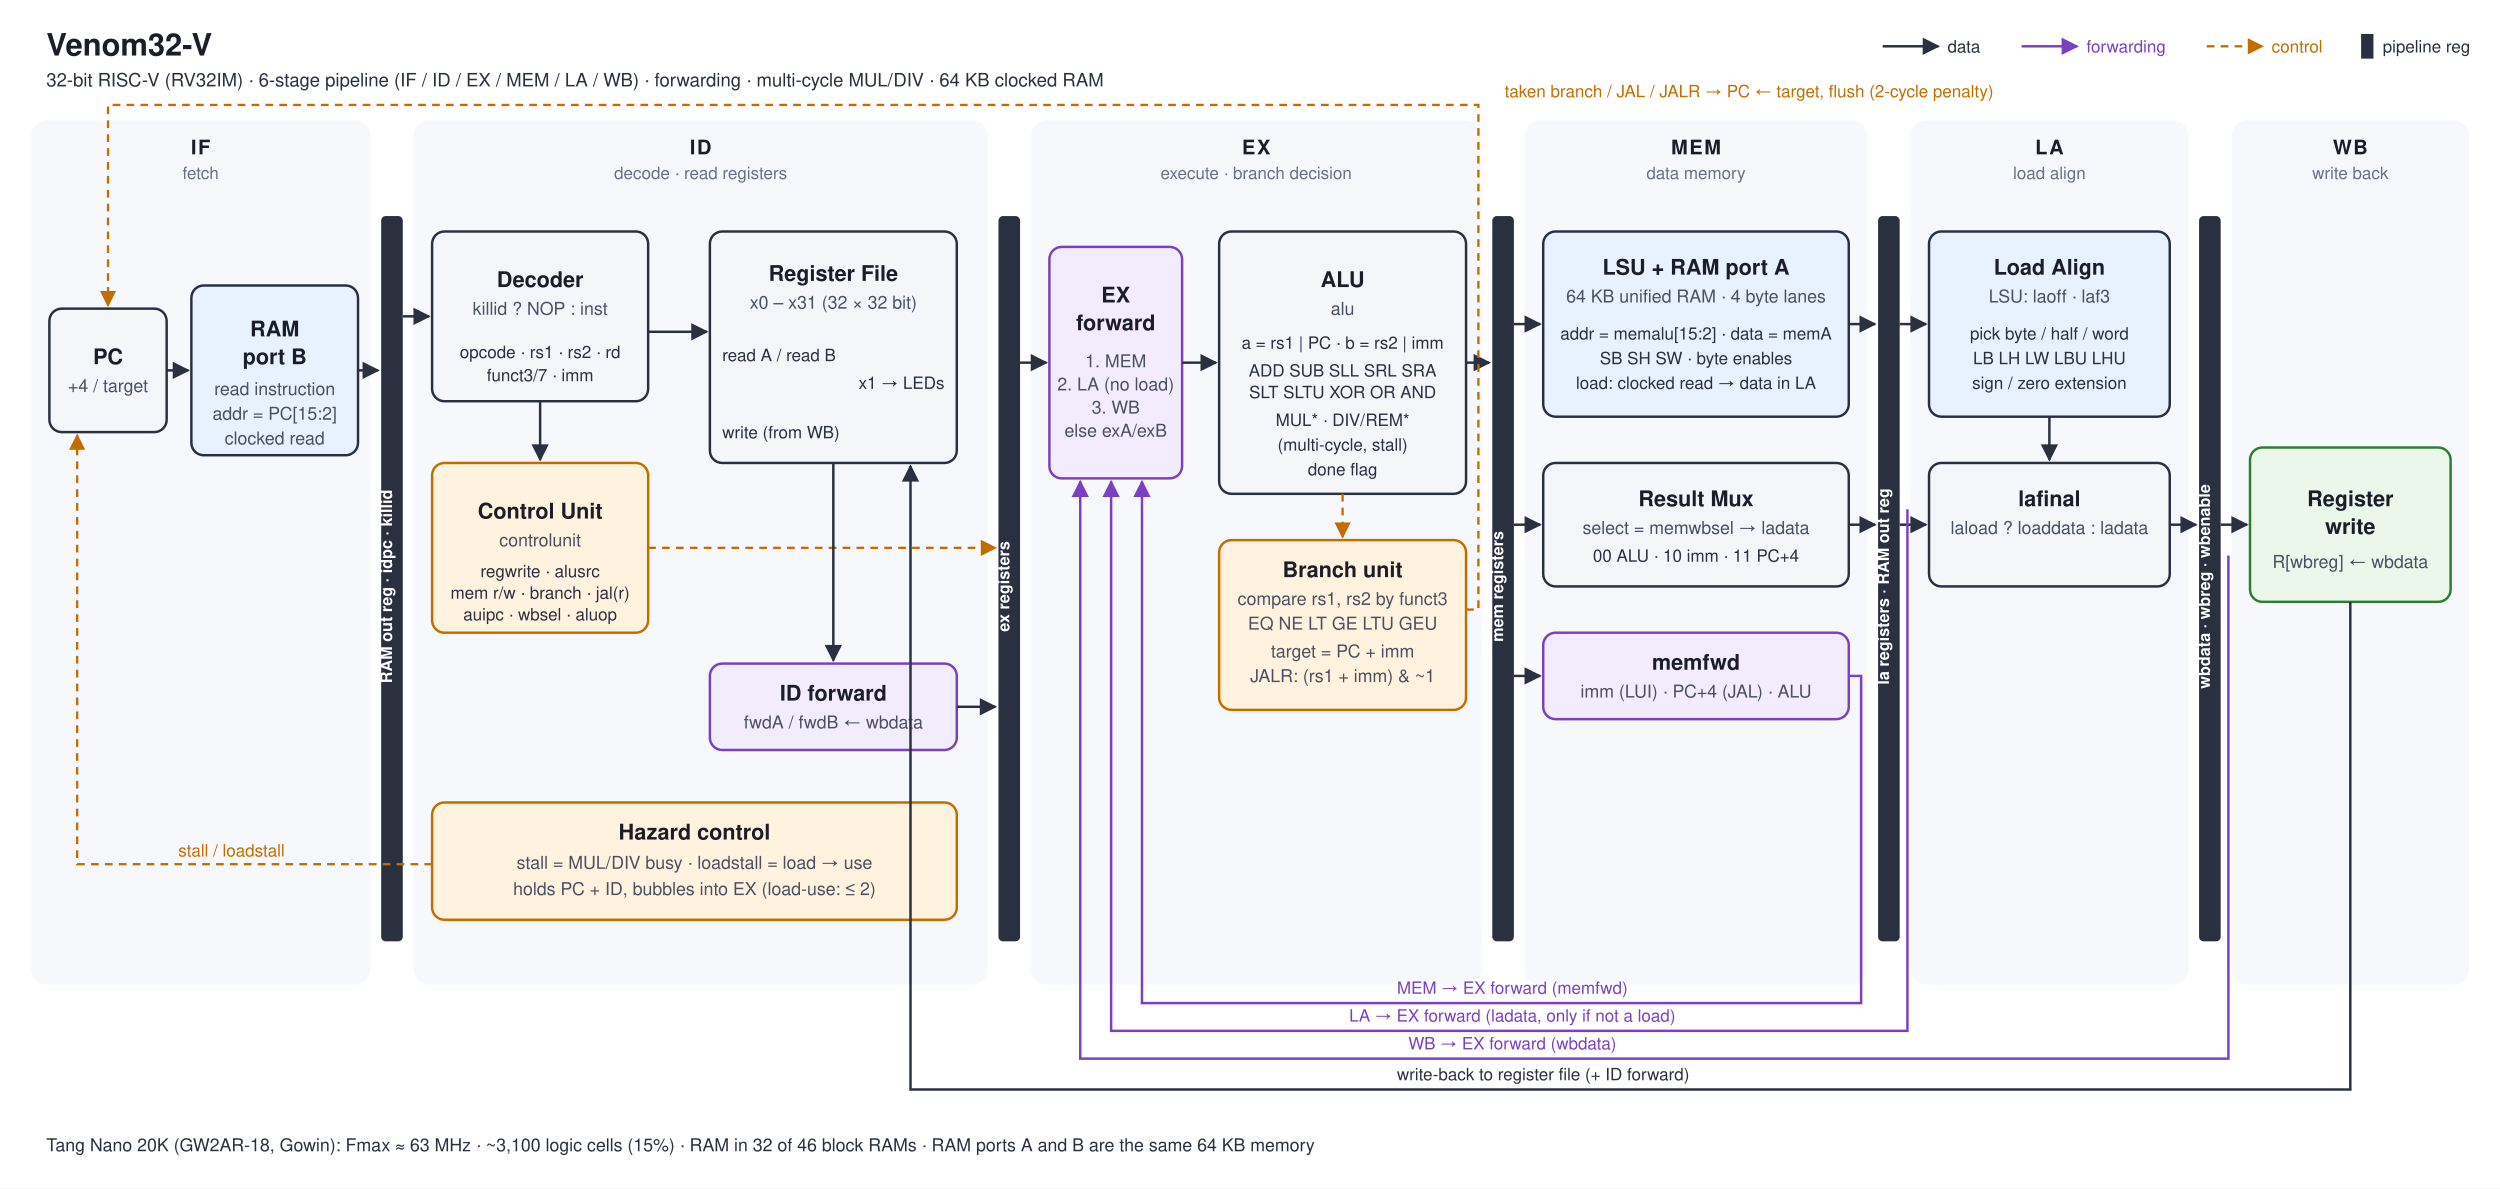
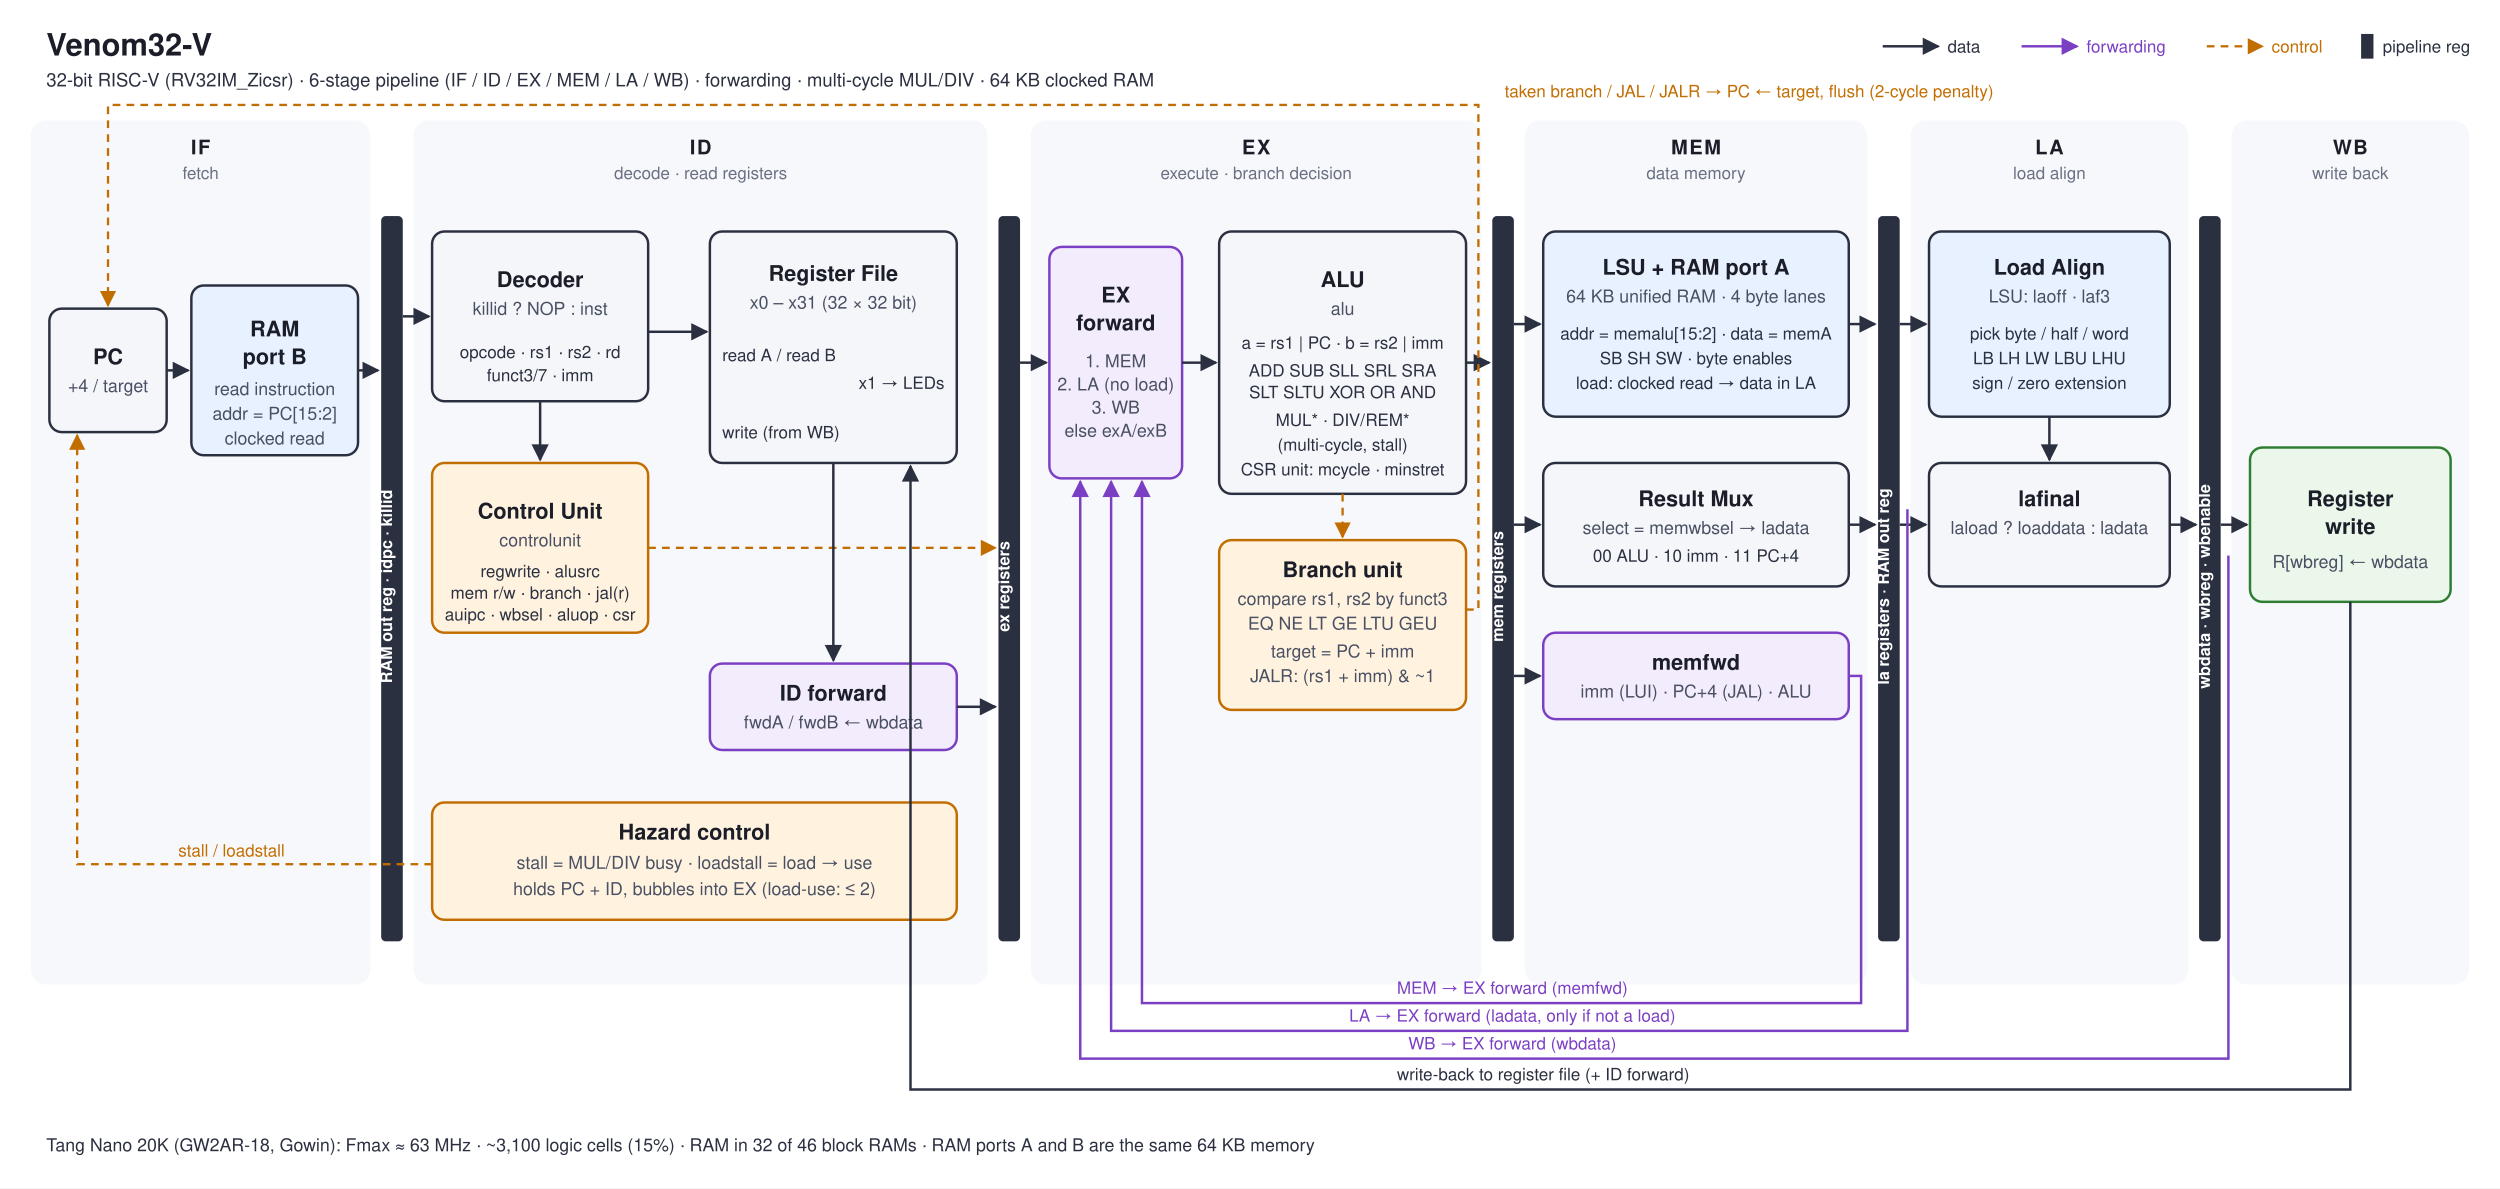
<svg xmlns="http://www.w3.org/2000/svg" viewBox="0 0 1620 770" width="1620" height="770" font-family="Segoe UI, Helvetica, Arial, sans-serif">
  <defs>
    <marker id="a" viewBox="0 0 10 10" refX="9" refY="5" markerWidth="7" markerHeight="7" orient="auto-start-reverse">
      <path d="M0,0 L10,5 L0,10 z" fill="#2b3040" />
    </marker>
    <marker id="c" viewBox="0 0 10 10" refX="9" refY="5" markerWidth="7" markerHeight="7" orient="auto-start-reverse">
      <path d="M0,0 L10,5 L0,10 z" fill="#c26d00" />
    </marker>
    <marker id="f" viewBox="0 0 10 10" refX="9" refY="5" markerWidth="7" markerHeight="7" orient="auto-start-reverse">
      <path d="M0,0 L10,5 L0,10 z" fill="#7b3fc4" />
    </marker>
    <style>
      .box{fill:#f4f6fa;stroke:#2b3040;stroke-width:1.6}
      .mem{fill:#e8f1ff;stroke:#2b3040;stroke-width:1.6}
      .ctl{fill:#fff3e0;stroke:#c26d00;stroke-width:1.6}
      .fwd{fill:#f3ecfc;stroke:#7b3fc4;stroke-width:1.6}
      .out{fill:#eaf7ea;stroke:#2e7d32;stroke-width:1.6}
      .preg{fill:#2b3040}
      .band{fill:#f7f8fb}
      .w{stroke:#2b3040;stroke-width:1.6;fill:none}
      .cw{stroke:#c26d00;stroke-width:1.5;fill:none;stroke-dasharray:5 4}
      .fw{stroke:#7b3fc4;stroke-width:1.6;fill:none}
      .t{fill:#1b1e28;font-size:14px;font-weight:600;text-anchor:middle}
      .s{fill:#4a5063;font-size:11.5px;text-anchor:middle}
      .l{fill:#2b3040;font-size:11px}
      .cl{fill:#c26d00;font-size:11px}
      .fl{fill:#7b3fc4;font-size:11px}
      .st{fill:#1b1e28;font-size:13px;font-weight:700;text-anchor:middle;letter-spacing:1px}
      .sts{fill:#6a7083;font-size:11px;text-anchor:middle}
      .pl{fill:#ffffff;font-size:10.5px;font-weight:600;text-anchor:middle}
    </style>
  </defs>
  <rect x="0" y="0" width="1620" height="770" fill="#ffffff" />
  <text x="30" y="36" style="font-size:20px;font-weight:700;fill:#1b1e28">Venom32-V</text>
-   <text x="30" y="56" class="l" style="font-size:12px">32-bit RISC-V (RV32IM) · 6-stage pipeline (IF / ID / EX / MEM / LA / WB) · forwarding · multi-cycle MUL/DIV · 64 KB clocked RAM</text>
+   <text x="30" y="56" class="l" style="font-size:12px">32-bit RISC-V (RV32IM_Zicsr) · 6-stage pipeline (IF / ID / EX / MEM / LA / WB) · forwarding · multi-cycle MUL/DIV · 64 KB clocked RAM</text>
  <line x1="1220" y1="30" x2="1256" y2="30" class="w" marker-end="url(#a)" />
  <text x="1262" y="34" class="l">data</text>
  <line x1="1310" y1="30" x2="1346" y2="30" class="fw" marker-end="url(#f)" />
  <text x="1352" y="34" class="fl">forwarding</text>
  <line x1="1430" y1="30" x2="1466" y2="30" class="cw" marker-end="url(#c)" />
  <text x="1472" y="34" class="cl">control</text>
  <rect x="1530" y="22" width="8" height="16" class="preg" />
  <text x="1544" y="34" class="l">pipeline reg</text>
  <rect x="20" y="78" width="220" height="560" rx="10" class="band" />
  <rect x="268" y="78" width="372" height="560" rx="10" class="band" />
  <rect x="668" y="78" width="292" height="560" rx="10" class="band" />
  <rect x="988" y="78" width="222" height="560" rx="10" class="band" />
  <rect x="1238" y="78" width="180" height="560" rx="10" class="band" />
  <rect x="1446" y="78" width="154" height="560" rx="10" class="band" />
  <text x="130" y="100" class="st">IF</text>
  <text x="130" y="116" class="sts">fetch</text>
  <text x="454" y="100" class="st">ID</text>
  <text x="454" y="116" class="sts">decode · read registers</text>
  <text x="814" y="100" class="st">EX</text>
  <text x="814" y="116" class="sts">execute · branch decision</text>
  <text x="1099" y="100" class="st">MEM</text>
  <text x="1099" y="116" class="sts">data memory</text>
  <text x="1328" y="100" class="st">LA</text>
  <text x="1328" y="116" class="sts">load align</text>
  <text x="1523" y="100" class="st">WB</text>
  <text x="1523" y="116" class="sts">write back</text>
  <rect x="247" y="140" width="14" height="470" rx="3" class="preg" />
  <text x="254" y="380" class="pl" transform="rotate(-90 254 380)">RAM out reg · idpc · killid</text>
  <rect x="647" y="140" width="14" height="470" rx="3" class="preg" />
  <text x="654" y="380" class="pl" transform="rotate(-90 654 380)">ex registers</text>
  <rect x="967" y="140" width="14" height="470" rx="3" class="preg" />
  <text x="974" y="380" class="pl" transform="rotate(-90 974 380)">mem registers</text>
  <rect x="1217" y="140" width="14" height="470" rx="3" class="preg" />
  <text x="1224" y="380" class="pl" transform="rotate(-90 1224 380)">la registers · RAM out reg</text>
  <rect x="1425" y="140" width="14" height="470" rx="3" class="preg" />
  <text x="1432" y="380" class="pl" transform="rotate(-90 1432 380)">wbdata · wbreg · wbenable</text>
  <rect x="32" y="200" width="76" height="80" rx="8" class="box" />
  <text x="70" y="236" class="t">PC</text>
  <text x="70" y="254" class="s">+4 / target</text>
  <rect x="124" y="185" width="108" height="110" rx="8" class="mem" />
  <text x="178" y="218" class="t">RAM</text>
  <text x="178" y="236" class="t">port B</text>
  <text x="178" y="256" class="s">read instruction</text>
  <text x="178" y="272" class="s">addr = PC[15:2]</text>
  <text x="178" y="288" class="s">clocked read</text>
  <line x1="108" y1="240" x2="122" y2="240" class="w" marker-end="url(#a)" />
  <line x1="232" y1="240" x2="245" y2="240" class="w" marker-end="url(#a)" />
  <rect x="280" y="150" width="140" height="110" rx="8" class="box" />
  <text x="350" y="186" class="t">Decoder</text>
  <text x="350" y="204" class="s">killid ? NOP : inst</text>
  <text x="350" y="232" class="l" text-anchor="middle">opcode · rs1 · rs2 · rd</text>
  <text x="350" y="247" class="l" text-anchor="middle">funct3/7 · imm</text>
  <line x1="261" y1="205" x2="278" y2="205" class="w" marker-end="url(#a)" />
  <rect x="280" y="300" width="140" height="110" rx="8" class="ctl" />
  <text x="350" y="336" class="t">Control Unit</text>
  <text x="350" y="354" class="s">controlunit</text>
  <text x="350" y="374" class="l" text-anchor="middle">regwrite · alusrc</text>
  <text x="350" y="388" class="l" text-anchor="middle">mem r/w · branch · jal(r)</text>
-   <text x="350" y="402" class="l" text-anchor="middle">auipc · wbsel · aluop</text>
+   <text x="350" y="402" class="l" text-anchor="middle">auipc · wbsel · aluop · csr</text>
  <line x1="350" y1="260" x2="350" y2="298" class="w" marker-end="url(#a)" />
  <line x1="420" y1="355" x2="645" y2="355" class="cw" marker-end="url(#c)" />
  <rect x="460" y="150" width="160" height="150" rx="8" class="box" />
  <text x="540" y="182" class="t">Register File</text>
  <text x="540" y="200" class="s">x0 – x31 (32 × 32 bit)</text>
  <text x="468" y="234" class="l">read A / read B</text>
  <text x="468" y="284" class="l">write (from WB)</text>
  <text x="612" y="252" class="l" text-anchor="end">x1 → LEDs</text>
  <line x1="420" y1="215" x2="458" y2="215" class="w" marker-end="url(#a)" />
  <rect x="460" y="430" width="160" height="56" rx="8" class="fwd" />
  <text x="540" y="454" class="t">ID forward</text>
  <text x="540" y="472" class="s">fwdA / fwdB ← wbdata</text>
  <line x1="540" y1="300" x2="540" y2="428" class="w" marker-end="url(#a)" />
  <line x1="620" y1="458" x2="645" y2="458" class="w" marker-end="url(#a)" />
  <rect x="280" y="520" width="340" height="76" rx="8" class="ctl" />
  <text x="450" y="544" class="t">Hazard control</text>
  <text x="450" y="563" class="s">stall = MUL/DIV busy · loadstall = load → use</text>
  <text x="450" y="580" class="s">holds PC + ID, bubbles into EX (load-use: ≤ 2)</text>
  <rect x="680" y="160" width="86" height="150" rx="8" class="fwd" />
  <text x="723" y="196" class="t">EX</text>
  <text x="723" y="214" class="t">forward</text>
  <text x="723" y="238" class="s">1. MEM</text>
  <text x="723" y="253" class="s">2. LA (no load)</text>
  <text x="723" y="268" class="s">3. WB</text>
  <text x="723" y="283" class="s">else exA/exB</text>
  <line x1="661" y1="235" x2="678" y2="235" class="w" marker-end="url(#a)" />
  <rect x="790" y="150" width="160" height="170" rx="8" class="box" />
  <text x="870" y="186" class="t">ALU</text>
  <text x="870" y="204" class="s">alu</text>
  <text x="870" y="226" class="l" text-anchor="middle">a = rs1 | PC · b = rs2 | imm</text>
  <text x="870" y="244" class="l" text-anchor="middle">ADD SUB SLL SRL SRA</text>
  <text x="870" y="258" class="l" text-anchor="middle">SLT SLTU XOR OR AND</text>
  <text x="870" y="276" class="l" text-anchor="middle">MUL* · DIV/REM*</text>
  <text x="870" y="292" class="l" text-anchor="middle">(multi-cycle, stall)</text>
-   <text x="870" y="308" class="l" text-anchor="middle">done flag</text>
+   <text x="870" y="308" class="l" text-anchor="middle">CSR unit: mcycle · minstret</text>
  <line x1="766" y1="235" x2="788" y2="235" class="w" marker-end="url(#a)" />
  <line x1="950" y1="235" x2="965" y2="235" class="w" marker-end="url(#a)" />
  <rect x="790" y="350" width="160" height="110" rx="8" class="ctl" />
  <text x="870" y="374" class="t">Branch unit</text>
  <text x="870" y="392" class="s">compare rs1, rs2 by funct3</text>
  <text x="870" y="408" class="s">EQ NE LT GE LTU GEU</text>
  <text x="870" y="426" class="s">target = PC + imm</text>
  <text x="870" y="442" class="s">JALR: (rs1 + imm) &amp; ~1</text>
  <line x1="870" y1="320" x2="870" y2="348" class="cw" marker-end="url(#c)" />
  <rect x="1000" y="150" width="198" height="120" rx="8" class="mem" />
  <text x="1099" y="178" class="t">LSU + RAM port A</text>
  <text x="1099" y="196" class="s">64 KB unified RAM · 4 byte lanes</text>
  <text x="1099" y="220" class="l" text-anchor="middle">addr = memalu[15:2] · data = memA</text>
  <text x="1099" y="236" class="l" text-anchor="middle">SB SH SW · byte enables</text>
  <text x="1099" y="252" class="l" text-anchor="middle">load: clocked read → data in LA</text>
  <line x1="981" y1="210" x2="998" y2="210" class="w" marker-end="url(#a)" />
  <rect x="1000" y="300" width="198" height="80" rx="8" class="box" />
  <text x="1099" y="328" class="t">Result Mux</text>
  <text x="1099" y="346" class="s">select = memwbsel → ladata</text>
  <text x="1099" y="364" class="l" text-anchor="middle">00 ALU · 10 imm · 11 PC+4</text>
  <line x1="981" y1="340" x2="998" y2="340" class="w" marker-end="url(#a)" />
  <line x1="1198" y1="340" x2="1215" y2="340" class="w" marker-end="url(#a)" />
  <rect x="1000" y="410" width="198" height="56" rx="8" class="fwd" />
  <text x="1099" y="434" class="t">memfwd</text>
  <text x="1099" y="452" class="s">imm (LUI) · PC+4 (JAL) · ALU</text>
  <line x1="981" y1="438" x2="998" y2="438" class="w" marker-end="url(#a)" />
  <path d="M1198,210 L1215,210" class="w" marker-end="url(#a)" />
  <rect x="1250" y="150" width="156" height="120" rx="8" class="mem" />
  <text x="1328" y="178" class="t">Load Align</text>
  <text x="1328" y="196" class="s">LSU: laoff · laf3</text>
  <text x="1328" y="220" class="l" text-anchor="middle">pick byte / half / word</text>
  <text x="1328" y="236" class="l" text-anchor="middle">LB LH LW LBU LHU</text>
  <text x="1328" y="252" class="l" text-anchor="middle">sign / zero extension</text>
  <line x1="1231" y1="210" x2="1248" y2="210" class="w" marker-end="url(#a)" />
  <rect x="1250" y="300" width="156" height="80" rx="8" class="box" />
  <text x="1328" y="328" class="t">lafinal</text>
  <text x="1328" y="346" class="s">laload ? loaddata : ladata</text>
  <line x1="1328" y1="270" x2="1328" y2="298" class="w" marker-end="url(#a)" />
  <line x1="1231" y1="340" x2="1248" y2="340" class="w" marker-end="url(#a)" />
  <line x1="1406" y1="340" x2="1423" y2="340" class="w" marker-end="url(#a)" />
  <rect x="1458" y="290" width="130" height="100" rx="8" class="out" />
  <text x="1523" y="328" class="t">Register</text>
  <text x="1523" y="346" class="t">write</text>
  <text x="1523" y="368" class="s">R[wbreg] ← wbdata</text>
  <line x1="1439" y1="340" x2="1456" y2="340" class="w" marker-end="url(#a)" />
  <path d="M1523,390 L1523,706 L590,706 L590,302" class="w" marker-end="url(#a)" />
  <text x="1000" y="700" class="l" text-anchor="middle">write-back to register file (+ ID forward)</text>
  <path d="M1198,438 L1206,438 L1206,650 L740,650 L740,312" class="fw" marker-end="url(#f)" />
  <text x="980" y="644" class="fl" text-anchor="middle">MEM → EX forward (memfwd)</text>
  <path d="M1236,330 L1236,668 L720,668 L720,312" class="fw" marker-end="url(#f)" />
  <text x="980" y="662" class="fl" text-anchor="middle">LA → EX forward (ladata, only if not a load)</text>
  <path d="M1444,360 L1444,686 L700,686 L700,312" class="fw" marker-end="url(#f)" />
  <text x="980" y="680" class="fl" text-anchor="middle">WB → EX forward (wbdata)</text>
  <path d="M950,395 L958,395 L958,68 L70,68 L70,198" class="cw" marker-end="url(#c)" />
  <text x="975" y="63" class="cl">taken branch / JAL / JALR → PC ← target, flush (2-cycle penalty)</text>
  <path d="M280,560 L50,560 L50,282" class="cw" marker-end="url(#c)" />
  <text x="150" y="555" class="cl" text-anchor="middle">stall / loadstall</text>
  <text x="30" y="746" class="l" style="font-size:11.5px">Tang Nano 20K (GW2AR-18, Gowin): Fmax ≈ 63 MHz · ~3,100 logic cells (15%) · RAM in 32 of 46 block RAMs · RAM ports A and B are the same 64 KB memory</text>
</svg>
